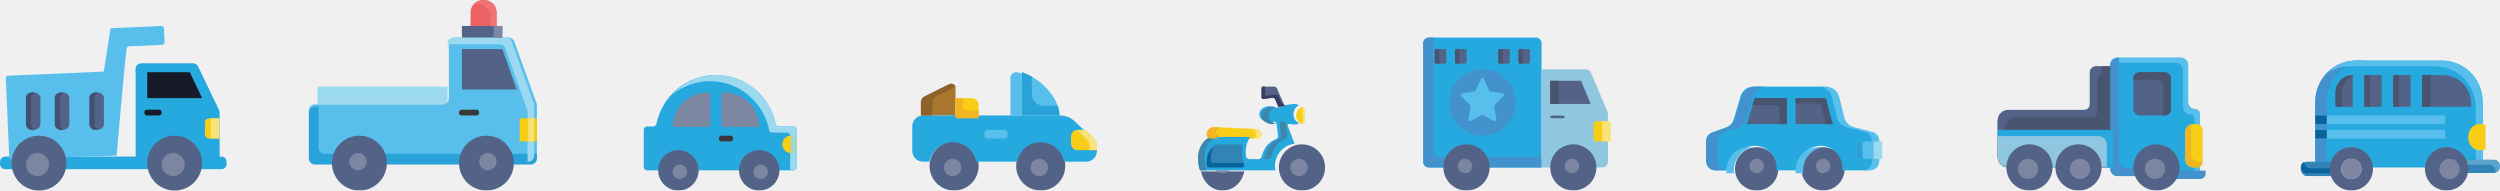
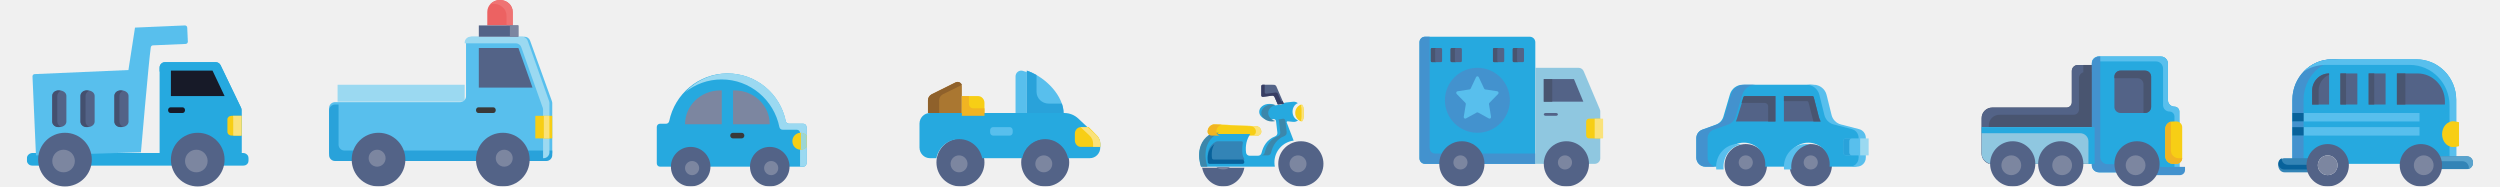
- <svg xmlns="http://www.w3.org/2000/svg" xmlns:xlink="http://www.w3.org/1999/xlink" width="866px" height="66px" viewBox="0 0 866 66" version="1.1">
+ <svg xmlns="http://www.w3.org/2000/svg" xmlns:xlink="http://www.w3.org/1999/xlink" width="885px" height="66px" viewBox="0 0 866 66" version="1.1">
  <defs>
    <polygon id="path-1" points="3.06387485e-15 4.691 3.06387485e-15 0.155 78.547 0.155 78.547 4.691 0 4.691" />
    <polygon id="path-3" points="17.963 0.278 17.963 4.936 0.39 4.936 0.39 0.278 17.963 0.278" />
    <polygon id="path-5" points="17.963 0.278 17.963 4.804 0.427 4.804 0.427 0.278 17.963 0.278" />
    <polygon id="path-7" points="0 66 866 66 866 0 0 0" />
  </defs>
  <g id="Page-1" stroke="none" stroke-width="1" fill="none" fill-rule="evenodd" opacity="0.964">
    <g id="3_WAITING-SCREEN" transform="translate(-69, -667)">
      <g id="Page-1" transform="translate(69, 667)">
        <g id="Group-3" transform="translate(0, 54)">
          <mask id="mask-2" fill="white">
            <use xlink:href="#path-1" />
          </mask>
          <g id="Clip-2" />
          <path d="M2.043,4.691 L76.504,4.691 C77.633,4.691 78.547,3.823 78.547,2.752 L78.547,2.094 C78.547,1.023 77.633,0.155 76.504,0.155 L2.043,0.155 C0.915,0.155 -0,1.023 -0,2.094 L-0,2.752 C-0,3.823 0.915,4.691 2.043,4.691" id="Fill-1" fill="#1FA7DF" mask="url(#mask-2)" />
        </g>
        <path d="M66.842,22 C67.588,22 68.267,22.425 68.588,23.093 L75.812,38.108 C75.936,38.367 76,38.649 76,38.935 L76,55 L47,55 L47,38.5 L47,23.919 C47,22.86 47.866,22 48.935,22 L66.842,22 Z" id="Fill-4" fill="#1FA7DF" />
        <path d="M73.558,42.265 C73.558,41.978 73.494,41.697 73.37,41.438 L66.147,26.423 C65.826,25.756 65.147,25.33 64.401,25.33 L47,25.33 L47,23.918 C47,22.86 47.867,22 48.935,22 L66.843,22 C67.589,22 68.268,22.425 68.589,23.093 L75.812,38.108 C75.936,38.366 76,38.649 76,38.934 L76,55 L73.558,55 L73.558,42.265 Z" id="Fill-6" fill="#1FA7DF" />
        <polygon id="Fill-8" fill="#101321" points="70 34 65.734 25 51 25 51 34" />
        <path d="M72.523,48 L76,48 L76,41 L72.428,41 C71.639,41 71,41.561 71,42.254 L71,46.662 C71,47.401 71.682,48 72.523,48" id="Fill-10" fill="#F8CD0D" />
        <path d="M73.061,41.394 C73.061,41.26 73.041,41.129 73,41 L76,41 L76,48 L73.061,48 L73.061,41.394 Z" id="Fill-12" fill="#FBE276" />
        <path d="M51,56.5 C51,61.746 55.253,66 60.5,66 C65.747,66 70,61.746 70,56.5 C70,51.253 65.747,47 60.5,47 C55.253,47 51,51.253 51,56.5" id="Fill-14" fill="#4E5E84" />
        <path d="M56,57 C56,59.21 57.791,61 60,61 C62.209,61 64,59.21 64,57 C64,54.791 62.209,53 60,53 C57.791,53 56,54.791 56,57" id="Fill-16" fill="#78839E" />
        <path d="M35.96,24.787 L38.292,9.771 L38.292,9.771 C38.292,9.77 38.292,9.769 38.293,9.769 L55.946,9.001 C56.387,8.982 56.761,9.321 56.78,9.76 L56.999,14.723 C57.018,15.161 56.676,15.532 56.235,15.551 C53.44,15.673 44.644,16.055 44.644,16.055 C44.263,16.072 43.946,16.355 43.888,16.729 C43.212,21.088 40.389,53.916 40.389,53.916 L3.232,55 L2.001,27.06 C1.982,26.621 2.323,26.251 2.765,26.231 L35.96,24.787 Z" id="Fill-18" fill="#53BEED" />
        <path d="M19,43.07 C19,44.136 20.119,45 21.5,45 C22.881,45 24,44.136 24,43.07 L24,33.929 C24,32.863 22.881,32 21.5,32 C20.119,32 19,32.863 19,33.929 L19,43.07 Z" id="Fill-20" fill="#4E5E84" />
        <path d="M9,43.07 C9,44.136 10.119,45 11.5,45 C12.881,45 14,44.136 14,43.07 L14,33.929 C14,32.863 12.881,32 11.5,32 C10.119,32 9,32.863 9,33.929 L9,43.07 Z" id="Fill-22" fill="#4E5E84" />
        <path d="M11.105,32 C11.426,32 11.728,32.067 12,32.184 C11.285,32.492 10.788,33.156 10.788,33.93 L10.788,43.07 C10.788,43.843 11.285,44.508 12,44.816 C11.728,44.932 11.426,45 11.105,45 C9.942,45 9,44.136 9,43.07 L9,33.93 C9,32.863 9.942,32 11.105,32" id="Fill-24" fill="#3E4B6B" />
        <path d="M21.106,32 C21.426,32 21.728,32.067 22,32.184 C21.285,32.492 20.789,33.156 20.789,33.93 L20.789,43.07 C20.789,43.843 21.285,44.508 22,44.816 C21.728,44.932 21.426,45 21.106,45 C19.943,45 19,44.136 19,43.07 L19,33.93 C19,32.863 19.943,32 21.106,32" id="Fill-26" fill="#3E4B6B" />
        <path d="M31,43.07 C31,44.136 32.12,45 33.501,45 C34.881,45 36,44.136 36,43.07 L36,33.929 C36,32.863 34.881,32 33.501,32 C32.12,32 31,32.863 31,33.929 L31,43.07 Z" id="Fill-28" fill="#4E5E84" />
        <path d="M33.106,32 C33.426,32 33.728,32.067 34,32.184 C33.285,32.492 32.789,33.156 32.789,33.93 L32.789,43.07 C32.789,43.843 33.285,44.508 34,44.816 C33.728,44.932 33.426,45 33.106,45 C31.943,45 31,44.136 31,43.07 L31,33.93 C31,32.863 31.943,32 33.106,32" id="Fill-30" fill="#3E4B6B" />
        <path d="M4,56.5 C4,61.746 8.254,66 13.5,66 C18.747,66 23,61.746 23,56.5 C23,51.253 18.747,47 13.5,47 C8.254,47 4,51.253 4,56.5" id="Fill-32" fill="#4E5E84" />
        <path d="M9,57 C9,59.21 10.791,61 13,61 C15.21,61 17,59.21 17,57 C17,54.791 15.21,53 13,53 C10.791,53 9,54.791 9,57" id="Fill-34" fill="#78839E" />
        <path d="M50.844,40 L55.156,40 C55.622,40 56,39.552 56,39.001 C56,38.447 55.622,38 55.156,38 L50.844,38 C50.378,38 50,38.447 50,39.001 C50,39.552 50.378,40 50.844,40" id="Fill-36" fill="#101321" />
        <path d="M802,58 L860,58 L860,35.331 C860,27.417 853.691,21 845.908,21 L816.092,21 C808.309,21 802,27.417 802,35.331 L802,58 Z" id="Fill-38" fill="#1FA7DF" />
        <path d="M816.033,21 L820,21 C812.249,21 805.966,27.416 805.966,35.331 L805.966,58 L802,58 L802,35.331 C802,27.416 808.283,21 816.033,21" id="Fill-40" fill="#3D8FCD" />
        <path d="M857.637,37.31 C857.637,29.395 851.327,22.978 843.543,22.978 L813.721,22.978 C810.87,22.978 808.218,23.839 806,25.318 C808.559,22.654 812.13,21 816.083,21 L845.905,21 C853.69,21 860,27.417 860,35.332 L860,58 L857.637,58 L857.637,37.31 Z" id="Fill-42" fill="#53BEED" />
        <path d="M797,58.5 C797,59.88 797.981,61 799.192,61 L811.808,61 C813.019,61 814,59.88 814,58.5 C814,57.119 813.019,56 811.808,56 L799.192,56 C797.981,56 797,57.119 797,58.5" id="Fill-44" fill="#2D81B4" />
        <path d="M798.243,56 C798.234,56.073 798.23,56.147 798.23,56.223 C798.23,57.385 799.213,58.328 800.423,58.328 L813.049,58.328 C813.39,58.328 813.712,58.251 814,58.118 C813.884,59.175 812.952,60 811.819,60 L799.194,60 C797.982,60 797,59.057 797,57.894 C797,57.059 797.508,56.34 798.243,56" id="Fill-46" fill="#005D98" />
        <g id="Group-50" transform="translate(848, 55)">
          <mask id="mask-4" fill="white">
            <use xlink:href="#path-3" />
          </mask>
          <g id="Clip-49" />
          <path d="M17.963,2.607 C17.963,3.893 16.949,4.936 15.697,4.936 L2.656,4.936 C1.404,4.936 0.39,3.893 0.39,2.607 C0.39,1.321 1.404,0.278 2.656,0.278 L15.697,0.278 C16.949,0.278 17.963,1.321 17.963,2.607" id="Fill-48" fill="#2D81B4" mask="url(#mask-4)" />
        </g>
        <g id="Group-53" transform="translate(848, 55)">
          <mask id="mask-6" fill="white">
            <use xlink:href="#path-5" />
          </mask>
          <g id="Clip-52" />
          <path d="M16.48,4.396 C16.48,3.11 15.465,2.067 14.214,2.067 L1.172,2.067 C0.91,2.067 0.66,2.115 0.427,2.198 C0.615,1.107 1.54,0.278 2.656,0.278 L15.697,0.278 C16.949,0.278 17.963,1.321 17.963,2.607 C17.963,3.624 17.328,4.487 16.443,4.804 C16.466,4.671 16.48,4.535 16.48,4.396" id="Fill-51" fill="#54A1CC" mask="url(#mask-6)" />
        </g>
        <path d="M839,37 L856,37 L856,35.911 C856,30.437 851.668,26 846.327,26 L839,26 L839,37 Z" id="Fill-54" fill="#4E5E84" />
        <mask id="mask-8" fill="white">
          <use xlink:href="#path-7" />
        </mask>
        <g id="Clip-57" />
        <polygon id="Fill-56" fill="#43506C" mask="url(#mask-8)" points="839 37 842 37 842 26 839 26" />
        <polygon id="Fill-58" fill="#4E5E84" mask="url(#mask-8)" points="829 37 835 37 835 26 829 26" />
        <polygon id="Fill-59" fill="#4E5E84" mask="url(#mask-8)" points="819 37 825 37 825 26 819 26" />
        <polygon id="Fill-60" fill="#43506C" mask="url(#mask-8)" points="819 37 821 37 821 26 819 26" />
        <polygon id="Fill-61" fill="#43506C" mask="url(#mask-8)" points="829 37 831 37 831 26 829 26" />
        <path d="M809,37 L815,37 L815,26 C811.686,26 809,28.737 809,32.111 L809,37 Z" id="Fill-62" fill="#4E5E84" mask="url(#mask-8)" />
        <path d="M815,26 L815,26.464 C812.824,27.381 811.294,29.564 811.294,32.111 L811.294,37 L809,37 L809,32.111 C809,28.736 811.686,26 815,26" id="Fill-63" fill="#43506C" mask="url(#mask-8)" />
        <path d="M860,43.264 L860,51.736 C859.606,51.906 859.181,52 858.738,52 C856.674,52 855,49.985 855,47.499 C855,45.015 856.674,43 858.738,43 C859.181,43 859.606,43.093 860,43.264" id="Fill-64" fill="#F8CD0D" mask="url(#mask-8)" />
        <path d="M858,51.885 L858,43.115 C858.385,43.041 858.785,43 859.196,43 C859.829,43 860.437,43.093 861,43.264 L861,51.736 C860.437,51.906 859.829,52 859.196,52 C858.785,52 858.385,51.96 858,51.885" id="Fill-65" fill="#F8CD0D" mask="url(#mask-8)" />
        <polygon id="Fill-66" fill="#53BEED" mask="url(#mask-8)" points="802 43 847 43 847 40 802 40" />
        <polygon id="Fill-67" fill="#005D98" mask="url(#mask-8)" points="802 43 806 43 806 40 802 40" />
        <polygon id="Fill-68" fill="#53BEED" mask="url(#mask-8)" points="802 48 847 48 847 45 802 45" />
        <polygon id="Fill-69" fill="#005D98" mask="url(#mask-8)" points="802 48 806 48 806 45 802 45" />
        <path d="M822,58.5 C822,62.642 818.642,66 814.5,66 C810.357,66 807,62.642 807,58.5 C807,54.358 810.357,51 814.5,51 C818.642,51 822,54.358 822,58.5" id="Fill-70" fill="#4E5E84" mask="url(#mask-8)" />
        <path d="M818,58.5 C818,60.433 816.433,62 814.5,62 C812.567,62 811,60.433 811,58.5 C811,56.567 812.567,55 814.5,55 C816.433,55 818,56.567 818,58.5" id="Fill-71" fill="#F5F5F5" mask="url(#mask-8)" />
        <path d="M818,58.5 C818,60.433 816.433,62 814.5,62 C812.567,62 811,60.433 811,58.5 C811,56.567 812.567,55 814.5,55 C816.433,55 818,56.567 818,58.5" id="Fill-72" fill="#78839E" mask="url(#mask-8)" />
        <path d="M840,58.5 C840,62.642 843.358,66 847.5,66 C851.642,66 855,62.642 855,58.5 C855,54.358 851.642,51 847.5,51 C843.358,51 840,54.358 840,58.5" id="Fill-73" fill="#4E5E84" mask="url(#mask-8)" />
        <path d="M845,58.5 C845,60.433 846.567,62 848.5,62 C850.433,62 852,60.433 852,58.5 C852,56.567 850.433,55 848.5,55 C846.567,55 845,56.567 845,58.5" id="Fill-74" fill="#78839E" mask="url(#mask-8)" />
        <polygon id="Fill-75" fill="#98D9F2" mask="url(#mask-8)" points="110 36 155 36 155 30 110 30" />
        <path d="M153.369,36.154 C154.53,36.154 155.472,35.228 155.472,34.086 L155.472,15.068 C155.472,13.926 156.414,13 157.575,13 L176.166,13 C177.056,13 177.851,13.552 178.148,14.377 L185.879,35.819 C185.959,36.041 186,36.274 186,36.509 L186,53.932 C186,55.074 185.058,56 183.897,56 L109.103,56 C107.942,56 107,55.074 107,53.932 L107,38.222 C107,37.08 107.942,36.154 109.103,36.154 L153.369,36.154 Z" id="Fill-76" fill="#53BEED" mask="url(#mask-8)" />
        <path d="M109.103,37 L110.351,37 L110.351,51.211 C110.351,52.362 111.293,53.295 112.454,53.295 L186,53.295 L186,54.916 C186,56.067 185.058,57 183.896,57 L109.103,57 C107.942,57 107,56.067 107,54.916 L107,39.084 C107,37.933 107.942,37 109.103,37" id="Fill-77" fill="#22A0DA" mask="url(#mask-8)" />
        <path d="M182.748,38.839 C182.748,38.605 182.708,38.37 182.63,38.149 L175.032,16.707 C174.74,15.882 173.96,15.33 173.084,15.33 L155,15.33 L155,15.068 C155,13.926 155.925,13 157.067,13 L175.336,13 C176.211,13 176.992,13.552 177.283,14.377 L184.881,35.819 C184.959,36.041 185,36.274 185,36.509 L185,53.932 C185,55.074 184.075,56 182.933,56 L182.748,56 L182.748,38.839 Z" id="Fill-78" fill="#98D9F2" mask="url(#mask-8)" />
        <polygon id="Fill-79" fill="#4E5E84" mask="url(#mask-8)" points="179 31 174.028 17 160 17 160 31" />
        <path d="M159,56.5 C159,61.746 163.253,66 168.5,66 C173.747,66 178,61.746 178,56.5 C178,51.253 173.747,47 168.5,47 C163.253,47 159,51.253 159,56.5" id="Fill-80" fill="#4E5E84" mask="url(#mask-8)" />
        <path d="M115,56.5 C115,61.746 119.253,66 124.5,66 C129.747,66 134,61.746 134,56.5 C134,51.253 129.747,47 124.5,47 C119.253,47 115,51.253 115,56.5" id="Fill-81" fill="#4E5E84" mask="url(#mask-8)" />
        <path d="M166,56 C166,57.656 167.343,59 169,59 C170.657,59 172,57.656 172,56 C172,54.344 170.657,53 169,53 C167.343,53 166,54.344 166,56" id="Fill-82" fill="#78839E" mask="url(#mask-8)" />
        <path d="M121,56 C121,57.656 122.343,59 124,59 C125.657,59 127,57.656 127,56 C127,54.344 125.657,53 124,53 C122.343,53 121,54.344 121,56" id="Fill-83" fill="#78839E" mask="url(#mask-8)" />
        <polygon id="Fill-84" fill="#F8CD0D" mask="url(#mask-8)" points="180 49 186 49 186 41 180 41" />
        <polygon id="Fill-85" fill="#FBE276" mask="url(#mask-8)" points="183 49 185 49 185 41 183 41" />
        <path d="M159.831,40 L165.17,40 C165.628,40 166,39.552 166,39 C166,38.448 165.628,38 165.17,38 L159.831,38 C159.372,38 159,38.448 159,39 C159,39.552 159.372,40 159.831,40" id="Fill-86" fill="#333333" mask="url(#mask-8)" />
        <path d="M163,9 L172,9 L172,4.187 C172,1.875 170.003,0 167.54,0 L167.46,0 C164.997,0 163,1.875 163,4.187 L163,9 Z" id="Fill-87" fill="#EC5D5D" mask="url(#mask-8)" />
        <path d="M169.807,5.56 C169.807,3.247 167.81,1.372 165.346,1.372 L165.267,1.372 C164.826,1.372 164.402,1.433 164,1.544 C164.818,0.603 166.063,0 167.46,0 L167.539,0 C170.003,0 172,1.875 172,4.188 L172,9 L169.807,9 L169.807,5.56 Z" id="Fill-88" fill="#EF6F6F" mask="url(#mask-8)" />
        <polygon id="Fill-89" fill="#4E5E84" mask="url(#mask-8)" points="160 13 174 13 174 9 160 9" />
        <polygon id="Fill-90" fill="#78839E" mask="url(#mask-8)" points="171 13 174 13 174 9 171 9" />
        <path d="M226.28,43.802 C226.822,43.802 227.287,43.419 227.396,42.886 C229.365,33.247 237.849,26 248.018,26 C258.188,26 266.672,33.247 268.64,42.886 C268.749,43.418 269.215,43.802 269.757,43.802 L274.859,43.802 C275.489,43.802 276,44.316 276,44.95 L276,57.853 C276,58.486 275.489,59 274.859,59 L224.141,59 C223.51,59 223,58.486 223,57.853 L223,44.95 C223,44.316 223.51,43.802 224.141,43.802 L226.28,43.802 Z" id="Fill-91" fill="#1FA7DF" mask="url(#mask-8)" />
        <path d="M273.718,47.068 C273.718,46.435 273.212,45.92 272.586,45.92 L267.522,45.92 C266.986,45.92 266.523,45.537 266.414,45.004 C264.461,35.367 256.043,28.119 245.95,28.119 C241.058,28.119 236.561,29.826 233,32.68 C236.811,28.569 242.225,26 248.232,26 C258.324,26 266.744,33.248 268.697,42.885 C268.805,43.418 269.267,43.802 269.805,43.802 L274.868,43.802 C275.493,43.802 276,44.316 276,44.949 L276,57.854 C276,58.486 275.493,59 274.868,59 L273.718,59 L273.718,47.068 Z" id="Fill-92" fill="#98D9F2" mask="url(#mask-8)" />
        <path d="M250,44 L263,44 C263,37.373 257.426,32 250.55,32 L250,32 L250,44 Z" id="Fill-93" fill="#78839E" mask="url(#mask-8)" />
        <path d="M246,44 L233,44 C233,37.373 238.574,32 245.45,32 L246,32 L246,44 Z" id="Fill-94" fill="#78839E" mask="url(#mask-8)" />
        <path d="M256,59 C256,62.866 259.135,66 263,66 C266.866,66 270,62.866 270,59 C270,55.134 266.866,52 263,52 C259.135,52 256,55.134 256,59" id="Fill-95" fill="#4E5E84" mask="url(#mask-8)" />
        <path d="M242,59 C242,62.866 238.866,66 235,66 C231.135,66 228,62.866 228,59 C228,55.134 231.135,52 235,52 C238.866,52 242,55.134 242,59" id="Fill-96" fill="#4E5E84" mask="url(#mask-8)" />
        <path d="M261,59.5 C261,60.882 262.119,62 263.5,62 C264.881,62 266,60.882 266,59.5 C266,58.119 264.881,57 263.5,57 C262.119,57 261,58.119 261,59.5" id="Fill-97" fill="#78839E" mask="url(#mask-8)" />
        <path d="M238,59.5 C238,60.882 236.881,62 235.5,62 C234.12,62 233,60.882 233,59.5 C233,58.119 234.12,57 235.5,57 C236.881,57 238,58.119 238,59.5" id="Fill-98" fill="#78839E" mask="url(#mask-8)" />
        <path d="M249.975,49 L253.025,49 C253.564,49 254,48.552 254,48 C254,47.448 253.564,47 253.025,47 L249.975,47 C249.437,47 249,47.448 249,48 C249,48.552 249.437,49 249.975,49" id="Fill-99" fill="#333333" mask="url(#mask-8)" />
        <path d="M276,47.933 L276,52.067 C275.471,52.641 274.727,53 273.901,53 C272.298,53 271,51.656 271,50 C271,48.343 272.298,47 273.901,47 C274.727,47 275.471,47.359 276,47.933" id="Fill-100" fill="#F8CD0D" mask="url(#mask-8)" />
        <path d="M274,52.998 L274,47.002 C274.012,47.002 274.024,47 274.037,47 C274.81,47 275.506,47.359 276,47.933 L276,52.067 C275.506,52.641 274.81,53 274.037,53 C274.024,53 274.012,52.998 274,52.998" id="Fill-101" fill="#98D6D3" mask="url(#mask-8)" />
        <path d="M493,56.043 C493,57.124 493.882,58 494.97,58 L534,58 L534,14.957 C534,13.876 533.118,13 532.029,13 L494.97,13 C493.882,13 493,13.876 493,14.957 L493,56.043 Z" id="Fill-102" fill="#1FA7DF" mask="url(#mask-8)" />
        <path d="M494.971,13 L496.596,13 L496.596,52.403 C496.596,53.485 497.479,54.36 498.568,54.36 L534,54.36 L534,58 L494.971,58 C493.882,58 493,57.123 493,56.042 L493,14.958 C493,13.876 493.882,13 494.971,13" id="Fill-103" fill="#3D8FCD" mask="url(#mask-8)" />
        <path d="M549.332,24 C550.108,24 550.809,24.47 551.117,25.197 L556.84,38.71 C556.946,38.958 557,39.225 557,39.495 L557,56.018 C557,57.113 556.129,58 555.055,58 L534,58 L534,39.086 L534,24 L549.332,24 Z" id="Fill-104" fill="#8CC6E0" mask="url(#mask-8)" />
        <polygon id="Fill-105" fill="#4E5E84" mask="url(#mask-8)" points="551 36 547.688 28 537 28 537 36" />
        <polygon id="Fill-106" fill="#43506C" mask="url(#mask-8)" points="537 36 540 36 540 28 537 28" />
        <path d="M537,58 C537,62.418 540.582,66 545,66 C549.418,66 553,62.418 553,58 C553,53.582 549.418,50 545,50 C540.582,50 537,53.582 537,58" id="Fill-107" fill="#4E5E84" mask="url(#mask-8)" />
        <path d="M500,58 C500,62.418 503.581,66 508,66 C512.418,66 516,62.418 516,58 C516,53.582 512.418,50 508,50 C503.581,50 500,53.582 500,58" id="Fill-108" fill="#4E5E84" mask="url(#mask-8)" />
        <path d="M542,57.5 C542,58.88 543.119,60 544.5,60 C545.881,60 547,58.88 547,57.5 C547,56.119 545.881,55 544.5,55 C543.119,55 542,56.119 542,57.5" id="Fill-109" fill="#78839E" mask="url(#mask-8)" />
        <path d="M505,57.5 C505,58.88 506.119,60 507.5,60 C508.88,60 510,58.88 510,57.5 C510,56.119 508.88,55 507.5,55 C506.119,55 505,56.119 505,57.5" id="Fill-110" fill="#78839E" mask="url(#mask-8)" />
        <path d="M502,35.5 C502,41.851 507.149,47 513.5,47 C519.851,47 525,41.851 525,35.5 C525,29.149 519.851,24 513.5,24 C507.149,24 502,29.149 502,35.5" id="Fill-111" fill="#3D8FCD" mask="url(#mask-8)" />
        <path d="M513.976,27.309 C513.887,27.12 513.701,27 513.5,27 C513.299,27 513.113,27.12 513.024,27.309 L511.117,31.357 C511.04,31.521 510.891,31.635 510.718,31.661 L506.455,32.311 C506.254,32.342 506.089,32.488 506.026,32.689 C505.963,32.89 506.016,33.112 506.161,33.259 L509.246,36.409 C509.371,36.537 509.428,36.722 509.398,36.901 L508.671,41.35 C508.636,41.558 508.718,41.769 508.881,41.893 C509.044,42.018 509.261,42.035 509.44,41.936 L513.253,39.836 C513.407,39.751 513.593,39.75 513.747,39.836 L517.56,41.936 C517.739,42.035 517.956,42.018 518.119,41.893 C518.283,41.769 518.365,41.559 518.33,41.35 L517.602,36.901 C517.573,36.722 517.63,36.537 517.755,36.409 L520.839,33.259 C520.984,33.112 521.037,32.89 520.974,32.689 C520.911,32.488 520.745,32.342 520.545,32.311 L516.282,31.661 C516.109,31.635 515.96,31.521 515.882,31.357 L513.976,27.309 Z" id="Fill-112" fill="#53BEED" mask="url(#mask-8)" />
        <path d="M526,21.591 C526,21.817 526.196,22 526.439,22 L529.561,22 C529.804,22 530,21.817 530,21.591 L530,17.409 C530,17.183 529.804,17 529.561,17 L526.439,17 C526.196,17 526,17.183 526,17.409 L526,21.591 Z" id="Fill-113" fill="#4E5E84" mask="url(#mask-8)" />
        <path d="M519,21.591 C519,21.817 519.196,22 519.439,22 L522.561,22 C522.804,22 523,21.817 523,21.591 L523,17.409 C523,17.183 522.804,17 522.561,17 L519.439,17 C519.196,17 519,17.183 519,17.409 L519,21.591 Z" id="Fill-114" fill="#4E5E84" mask="url(#mask-8)" />
        <path d="M501,21.591 C501,21.817 500.804,22 500.561,22 L497.439,22 C497.196,22 497,21.817 497,21.591 L497,17.409 C497,17.183 497.196,17 497.439,17 L500.561,17 C500.804,17 501,17.183 501,17.409 L501,21.591 Z" id="Fill-115" fill="#4E5E84" mask="url(#mask-8)" />
        <path d="M497.459,17 L499,17 C498.746,17 498.54,17.183 498.54,17.409 L498.54,21.591 C498.54,21.817 498.746,22 499,22 L497.459,22 C497.206,22 497,21.817 497,21.591 L497,17.409 C497,17.183 497.206,17 497.459,17" id="Fill-116" fill="#43506C" mask="url(#mask-8)" />
        <path d="M508,21.591 C508,21.817 507.804,22 507.561,22 L504.439,22 C504.196,22 504,21.817 504,21.591 L504,17.409 C504,17.183 504.196,17 504.439,17 L507.561,17 C507.804,17 508,17.183 508,17.409 L508,21.591 Z" id="Fill-117" fill="#4E5E84" mask="url(#mask-8)" />
        <path d="M504.46,17 L506,17 C505.747,17 505.54,17.183 505.54,17.409 L505.54,21.591 C505.54,21.817 505.747,22 506,22 L504.46,22 C504.206,22 504,21.817 504,21.591 L504,17.409 C504,17.183 504.206,17 504.46,17" id="Fill-118" fill="#43506C" mask="url(#mask-8)" />
        <path d="M519.459,17 L521,17 C520.746,17 520.54,17.183 520.54,17.409 L520.54,21.591 C520.54,21.817 520.746,22 521,22 L519.459,22 C519.205,22 519,21.817 519,21.591 L519,17.409 C519,17.183 519.205,17 519.459,17" id="Fill-119" fill="#43506C" mask="url(#mask-8)" />
        <path d="M526.46,17 L528,17 C527.746,17 527.54,17.183 527.54,17.409 L527.54,21.591 C527.54,21.817 527.746,22 528,22 L526.46,22 C526.206,22 526,21.817 526,21.591 L526,17.409 C526,17.183 526.206,17 526.46,17" id="Fill-120" fill="#43506C" mask="url(#mask-8)" />
        <path d="M552,47.936 C552,48.523 552.467,49 553.044,49 L557,49 L557,42 L553.044,42 C552.467,42 552,42.476 552,43.064 L552,47.936 Z" id="Fill-121" fill="#F8CD0D" mask="url(#mask-8)" />
        <path d="M555.018,42.223 C555.018,42.147 555.01,42.073 555,42 L558,42 L558,49 L555.018,49 L555.018,42.223 Z" id="Fill-122" fill="#FBE276" mask="url(#mask-8)" />
        <path d="M537.691,41 L541.309,41 C541.69,41 542,40.776 542,40.5 C542,40.224 541.69,40 541.309,40 L537.691,40 C537.309,40 537,40.224 537,40.5 C537,40.776 537.309,41 537.691,41" id="Fill-123" fill="#4E5E84" mask="url(#mask-8)" />
        <path d="M449,39.99 C449,38.58 449.896,37.389 451.128,37 C451.146,37.014 451.164,37.027 451.183,37.041 C451.703,37.45 452,38.032 452,38.643 L452,41.41 C452,42.014 451.708,42.591 451.198,43 C449.93,42.634 449,41.426 449,39.99" id="Fill-124" fill="#F8CD0D" mask="url(#mask-8)" />
        <path d="M418,46.575 C418,47.362 418.61,48 419.362,48 L435.659,48 C436.4,48 437,47.371 437,46.597 C437,45.571 436.228,44.727 435.248,44.681 L420.571,44.003 C419.9,43.971 419.245,44.229 418.76,44.715 C418.274,45.2 418,45.873 418,46.575" id="Fill-125" fill="#F8CD0D" mask="url(#mask-8)" />
        <path d="M443,58 C443,62.419 446.582,66 451,66 C455.419,66 459,62.419 459,58 C459,53.581 455.419,50 451,50 C446.582,50 443,53.581 443,58" id="Fill-126" fill="#4E5E84" mask="url(#mask-8)" />
        <path d="M447,58 C447,59.657 448.343,61 450,61 C451.657,61 453,59.657 453,58 C453,56.343 451.657,55 450,55 C448.343,55 447,56.343 447,58" id="Fill-127" fill="#78839E" mask="url(#mask-8)" />
        <path d="M416.119,59.375 L431,59.375 C430.302,63.154 427.223,66 423.53,66 C419.717,66 416.558,62.964 416,59 C416.071,59.241 416.119,59.375 416.119,59.375" id="Fill-128" fill="#4E5E84" mask="url(#mask-8)" />
        <path d="M426,59 C425.501,59.598 424.568,60 423.5,60 C422.432,60 421.499,59.598 421,59 L426,59 Z" id="Fill-129" fill="#78839E" mask="url(#mask-8)" />
        <path d="M419.86,47.429 L433.095,47.429 C431.805,49.323 431.304,51.527 431.609,54.031 C431.685,54.656 432.215,55.127 432.843,55.127 L435.873,55.127 C436.452,55.127 436.952,54.728 437.084,54.163 C437.645,51.752 439.068,49.339 441.891,48.275 C442.426,48.073 442.755,47.533 442.689,46.966 L442.214,42.862 C442.185,42.62 442.05,42.402 441.844,42.27 C441.639,42.137 441.385,42.103 441.153,42.178 C440.74,42.31 440.288,42.384 439.814,42.384 C437.85,42.384 436.257,41.128 436.257,39.58 C436.257,38.032 437.85,36.777 439.814,36.777 C440.588,36.777 441.304,36.972 441.887,37.302 L443.977,37.049 C444.513,36.625 445.169,36.344 445.892,36.267 L448.3,36.012 C448.893,35.949 449.484,36.133 449.938,36.518 C448.851,36.912 448.06,38.116 448.06,39.542 C448.06,40.995 448.881,42.218 450,42.588 C449.995,42.592 449.991,42.597 449.986,42.6 C449.528,43.014 448.914,43.213 448.3,43.148 L446.351,42.942 C446.235,42.929 446.121,42.978 446.051,43.071 C445.98,43.163 445.962,43.286 446.004,43.395 L448.453,49.78 C444.619,50.241 441.646,53.508 441.646,57.471 C441.646,57.995 441.699,58.506 441.798,59 L437.041,59 L433.095,59 L415.685,59 C415.685,59 412.501,50.845 419.86,47.429" id="Fill-130" fill="#1FA7DF" mask="url(#mask-8)" />
        <path d="M441.688,34.349 C441.545,34.017 441.171,33.818 440.785,33.868 L437.602,34.286 C437.285,34.328 437,34.101 437,33.806 L437,30.486 C437,30.218 437.236,30.001 437.527,30.001 C441.367,30.001 441.088,29.996 441.211,30.012 C441.684,29.948 442.16,30.187 442.344,30.613 L445,36.759 L442.834,37 L441.688,34.349 Z" id="Fill-131" fill="#4E5E84" mask="url(#mask-8)" />
        <path d="M418.671,57 C418.37,57 418.116,56.782 418.077,56.488 C418.016,56.006 417.981,55.467 418.011,54.907 C418.116,52.848 419.002,51.321 420.713,50.267 C420.996,50.092 421.324,50 421.659,50 L429.959,50 C430.115,50 430.262,50.068 430.361,50.185 C430.46,50.303 430.5,50.458 430.471,50.607 C430.222,51.871 430.184,53.206 430.359,54.604 C430.426,55.152 430.619,55.659 430.906,56.099 C431.024,56.279 431.031,56.508 430.926,56.695 C430.822,56.883 430.62,57 430.402,57 L418.671,57 Z" id="Fill-132" fill="#2D81B4" mask="url(#mask-8)" />
        <path d="M438.193,54.036 C438.747,51.622 440.149,49.206 442.931,48.142 C443.457,47.94 443.782,47.399 443.717,46.831 L443.249,42.724 C443.227,42.54 443.145,42.371 443.019,42.242 C443.065,42.243 443.111,42.245 443.158,42.245 C443.625,42.245 444.07,42.172 444.477,42.039 C444.706,41.964 444.956,41.998 445.159,42.131 C445.361,42.263 445.494,42.481 445.523,42.724 L445.992,46.831 C446.056,47.399 445.731,47.94 445.205,48.142 C442.423,49.206 441.021,51.622 440.468,54.036 C440.338,54.601 439.844,55 439.274,55 L437,55 C437.571,55 438.064,54.601 438.193,54.036" id="Fill-133" fill="#3684A9" mask="url(#mask-8)" />
        <path d="M439.45,40 C439.45,41.316 440.517,42.433 442,42.837 C441.617,42.943 441.205,43 440.776,43 C438.69,43 437,41.656 437,40 C437,38.344 438.69,37 440.776,37 C441.204,37 441.616,37.058 441.999,37.163 C440.516,37.568 439.45,38.685 439.45,40" id="Fill-134" fill="#3684A9" mask="url(#mask-8)" />
        <path d="M419.746,47 L422,47 C414.813,50.543 417.924,59 417.924,59 L415.669,59 C415.669,59 412.559,50.543 419.746,47" id="Fill-135" fill="#3684A9" mask="url(#mask-8)" />
        <path d="M418.818,44.715 C419.341,44.229 420.045,43.971 420.767,44.003 L423,44.098 C422.588,44.212 422.206,44.421 421.891,44.715 C421.369,45.2 421.072,45.873 421.072,46.576 C421.072,47.362 421.729,48 422.538,48 L419.465,48 C418.655,48 418,47.362 418,46.576 C418,45.873 418.295,45.2 418.818,44.715" id="Fill-136" fill="#F2B21B" mask="url(#mask-8)" />
        <path d="M435.099,46.597 C435.099,45.571 434.33,44.726 433.354,44.681 L420,44.061 C420.207,44.013 420.422,43.992 420.638,44.003 L435.255,44.681 C436.231,44.726 437,45.571 437,46.597 C437,47.371 436.402,48 435.665,48 L433.763,48 C434.501,48 435.099,47.371 435.099,46.597" id="Fill-137" fill="#FBE276" mask="url(#mask-8)" />
        <path d="M437.528,30 L438.207,30 L438.207,32.696 C438.207,32.992 438.491,33.219 438.809,33.177 L441.992,32.759 C442.378,32.708 442.751,32.906 442.895,33.24 L444.041,35.89 L444.598,35.828 L445,36.758 L442.834,37 L441.688,34.349 C441.545,34.016 441.171,33.817 440.785,33.868 L437.602,34.286 C437.285,34.328 437,34.101 437,33.806 L437,30.485 C437,30.217 437.236,30 437.528,30" id="Fill-138" fill="#31375E" mask="url(#mask-8)" />
        <path d="M418.01,55.762 C418.109,53.686 418.905,52.118 420.429,51 C419.848,51.899 419.531,52.972 419.47,54.233 C419.441,54.832 419.475,55.408 419.537,55.923 C419.575,56.237 419.829,56.47 420.13,56.47 L430.622,56.47 C430.701,56.669 430.797,56.858 430.906,57.037 C431.024,57.229 431.031,57.474 430.927,57.674 C430.822,57.875 430.621,58 430.402,58 L418.67,58 C418.369,58 418.116,57.767 418.078,57.453 C418.016,56.937 417.981,56.361 418.01,55.762" id="Fill-139" fill="#005D98" mask="url(#mask-8)" />
        <path d="M451.238,41.41 L451.238,38.643 C451.238,38.214 451.154,37.799 451,37.448 C451.15,37.253 451.319,37.099 451.5,37 C451.51,37.013 451.521,37.026 451.531,37.041 C451.829,37.45 452,38.032 452,38.643 L452,41.41 C452,42.015 451.833,42.591 451.54,43 C451.352,42.905 451.177,42.753 451.021,42.556 C451.161,42.216 451.238,41.82 451.238,41.41" id="Fill-140" fill="#FBE276" mask="url(#mask-8)" />
        <path d="M624,58.5 C624,62.642 627.358,66 631.5,66 C635.642,66 639,62.642 639,58.5 C639,54.358 635.642,51 631.5,51 C627.358,51 624,54.358 624,58.5" id="Fill-141" fill="#4E5E84" mask="url(#mask-8)" />
        <path d="M629,57.5 C629,58.881 630.119,60 631.5,60 C632.88,60 634,58.881 634,57.5 C634,56.119 632.88,55 631.5,55 C630.119,55 629,56.119 629,57.5" id="Fill-142" fill="#78839E" mask="url(#mask-8)" />
        <path d="M601,58.5 C601,62.642 604.359,66 608.5,66 C612.643,66 616,62.642 616,58.5 C616,54.358 612.643,51 608.5,51 C604.359,51 601,54.358 601,58.5" id="Fill-143" fill="#4E5E84" mask="url(#mask-8)" />
        <path d="M606,57.5 C606,58.881 607.119,60 608.5,60 C609.881,60 611,58.881 611,57.5 C611,56.119 609.881,55 608.5,55 C607.119,55 606,56.119 606,57.5" id="Fill-144" fill="#78839E" mask="url(#mask-8)" />
        <path d="M591,48.902 C591,47.562 591.83,46.366 593.077,45.907 L597.957,44.113 C599.228,43.647 600.203,42.6 600.587,41.291 L602.9,33.412 C603.494,31.389 605.335,30 607.426,30 L631.521,30 C633.687,30 635.576,31.489 636.101,33.61 L637.856,40.7 C638.264,42.346 639.534,43.632 641.162,44.051 L647.622,45.712 C649.021,46.072 650,47.343 650,48.8 L650,55.814 C650,57.573 648.586,59 646.843,59 L638.166,59 C638.196,58.719 638.214,58.435 638.214,58.146 C638.214,53.925 634.824,50.503 630.643,50.503 C626.463,50.503 623.073,53.925 623.073,58.146 C623.073,58.435 623.09,58.719 623.121,59 L615.378,59 C615.409,58.719 615.426,58.435 615.426,58.146 C615.426,53.925 612.037,50.503 607.855,50.503 C603.675,50.503 600.285,53.925 600.285,58.146 C600.285,58.435 600.302,58.719 600.333,59 L594.157,59 C592.414,59 591,57.573 591,55.814 L591,48.902 Z" id="Fill-145" fill="#1FA7DF" mask="url(#mask-8)" />
        <path d="M622,34 L632.01,34 C632.275,34 632.504,34.174 632.568,34.423 L634.323,41.236 C634.482,41.855 634.711,42.445 635,43 L622,43 L622,34 Z" id="Fill-146" fill="#4E5E84" mask="url(#mask-8)" />
        <path d="M619,43 L605,43 C605.158,42.667 605.293,42.324 605.402,41.971 L607.751,34.4 C607.824,34.164 608.055,34 608.312,34 L619,34 L619,43 Z" id="Fill-147" fill="#4E5E84" mask="url(#mask-8)" />
        <path d="M648.453,55.813 L648.453,48.8 C648.453,47.343 647.476,46.072 646.079,45.712 L639.627,44.051 C638.001,43.632 636.733,42.345 636.327,40.699 L634.574,33.61 C634.049,31.488 632.163,30 630,30 L632.547,30 C634.71,30 636.596,31.488 637.12,33.61 L638.874,40.699 C639.28,42.345 640.548,43.632 642.174,44.051 L648.625,45.712 C650.023,46.072 651,47.343 651,48.8 L651,55.813 C651,57.573 649.589,59 647.848,59 L645.301,59 C647.042,59 648.453,57.573 648.453,55.813" id="Fill-148" fill="#53BEED" mask="url(#mask-8)" />
        <path d="M605.703,51 C606.145,51 606.578,51.041 607,51.116 C603.363,51.765 600.594,55.089 600.594,59.095 C600.594,59.401 600.611,59.702 600.644,60 L598.048,60 C598.017,59.702 598,59.401 598,59.095 C598,54.624 601.448,51 605.703,51" id="Fill-149" fill="#53BEED" mask="url(#mask-8)" />
        <path d="M629.703,51 C630.145,51 630.578,51.041 631,51.116 C627.364,51.765 624.594,55.089 624.594,59.095 C624.594,59.401 624.612,59.702 624.644,60 L622.048,60 C622.017,59.702 622,59.401 622,59.095 C622,54.624 625.449,51 629.703,51" id="Fill-150" fill="#53BEED" mask="url(#mask-8)" />
        <path d="M650,55 L643.946,55 C643.424,55 643,54.551 643,53.997 L643,50.004 C643,49.449 643.424,49 643.946,49 L650,49 L650,55 Z" id="Fill-151" fill="#53BEED" mask="url(#mask-8)" />
        <path d="M616.428,37.61 C616.428,36.96 615.87,36.432 615.181,36.432 L607,36.432 L607.637,34.4 C607.711,34.164 607.944,34 608.203,34 L619,34 L619,43 L616.428,43 L616.428,37.61 Z" id="Fill-152" fill="#43506C" mask="url(#mask-8)" />
        <path d="M630.71,36.228 C630.645,35.979 630.417,35.805 630.152,35.805 L622,35.805 L622,34 L632.01,34 C632.275,34 632.504,34.174 632.568,34.423 L634.324,41.236 C634.482,41.854 634.711,42.445 635,43 L632.454,43 L630.71,36.228 Z" id="Fill-153" fill="#43506C" mask="url(#mask-8)" />
        <polygon id="Fill-154" fill="#98D9F2" mask="url(#mask-8)" points="649 55 652 55 652 49 649 49" />
        <path d="M643.85,49 L646,49 C645.53,49 645.15,49.449 645.15,50.004 L645.15,53.997 C645.15,54.551 645.53,55 646,55 L643.85,55 C643.381,55 643,54.551 643,53.997 L643,50.004 C643,49.449 643.381,49 643.85,49" id="Fill-155" fill="#22A0DA" mask="url(#mask-8)" />
        <path d="M591,48.902 C591,47.562 591.859,46.366 593.15,45.907 L598.199,44.113 C599.514,43.647 600.523,42.6 600.921,41.291 L603.314,33.412 C603.929,31.389 605.835,30 607.998,30 L612,30 C609.837,30 607.93,31.389 607.315,33.412 L604.923,41.291 C604.525,42.6 603.516,43.647 602.202,44.113 L597.151,45.907 C595.861,46.366 595.002,47.562 595.002,48.902 L595.002,55.814 C595.002,57.573 596.465,59 598.269,59 L594.267,59 C592.463,59 591,57.573 591,55.814 L591,48.902 Z" id="Fill-156" fill="#3D8FCD" mask="url(#mask-8)" />
        <path d="M319,40 L331,40 L331,30.514 C331,29.987 330.722,29.499 330.264,29.224 C329.809,28.948 329.239,28.926 328.76,29.164 L320.346,33.355 C319.52,33.766 319,34.597 319,35.506 L319,40 Z" id="Fill-157" fill="#A8732A" mask="url(#mask-8)" />
        <path d="M331,41 L339,41 L339,36.426 C339,35.086 337.973,34 336.706,34 L331,34 L331,41 Z" id="Fill-158" fill="#F8CD0D" mask="url(#mask-8)" />
        <path d="M367,40 L354,40 L354,25 C361.008,27.397 367,34.208 367,40" id="Fill-159" fill="#53BEED" mask="url(#mask-8)" />
        <path d="M350.764,25.437 C351.246,25.05 351.874,24.911 352.469,25.057 C352.984,25.184 353.495,25.341 354,25.523 L354,40 L350,40 L350,27.038 C350,26.413 350.283,25.823 350.764,25.437" id="Fill-160" fill="#53BEED" mask="url(#mask-8)" />
        <path d="M352,57.5 C352,62.194 355.806,66 360.5,66 C365.195,66 369,62.194 369,57.5 C369,52.806 365.195,49 360.5,49 C355.806,49 352,52.806 352,57.5" id="Fill-161" fill="#4E5E84" mask="url(#mask-8)" />
        <path d="M357,58 C357,59.657 358.343,61 360,61 C361.656,61 363,59.657 363,58 C363,56.343 361.656,55 360,55 C358.343,55 357,56.343 357,58" id="Fill-162" fill="#78839E" mask="url(#mask-8)" />
        <path d="M322,57.5 C322,62.194 325.806,66 330.5,66 C335.195,66 339,62.194 339,57.5 C339,52.806 335.195,49 330.5,49 C325.806,49 322,52.806 322,57.5" id="Fill-163" fill="#4E5E84" mask="url(#mask-8)" />
        <path d="M327,58 C327,59.657 328.343,61 330,61 C331.656,61 333,59.657 333,58 C333,56.343 331.656,55 330,55 C328.343,55 327,56.343 327,58" id="Fill-164" fill="#78839E" mask="url(#mask-8)" />
        <path d="M319.715,40 L367.252,40 C369.105,40 370.891,40.712 372.253,41.995 L378.804,48.165 C379.567,48.882 380,49.891 380,50.95 L380,52.211 C380,54.303 378.337,56 376.285,56 L368.569,56 C367.801,52.15 364.464,49.253 360.464,49.253 C356.463,49.253 353.126,52.15 352.358,56 L338.195,56 C337.427,52.15 334.09,49.253 330.089,49.253 C326.089,49.253 322.752,52.15 321.985,56 L319.715,56 C317.663,56 316,54.303 316,52.211 L316,43.79 C316,41.696 317.663,40 319.715,40" id="Fill-165" fill="#1FA7DF" mask="url(#mask-8)" />
        <path d="M341,46.846 C341,47.483 341.456,48 342.018,48 L347.982,48 C348.544,48 349,47.483 349,46.846 L349,46.153 C349,45.516 348.544,45 347.982,45 L342.018,45 C341.456,45 341,45.516 341,46.153 L341,46.846 Z" id="Fill-166" fill="#53BEED" mask="url(#mask-8)" />
        <path d="M373.12,52 C371.949,52 371,50.951 371,49.658 L371,47.342 C371,46.047 371.949,45 373.12,45 L375.917,45 L378.874,48.015 C379.592,48.747 380,49.776 380,50.856 L380,52 L373.12,52 Z" id="Fill-167" fill="#F8CD0D" mask="url(#mask-8)" />
        <path d="M357.438,26.566 L357.438,32.517 C357.438,34.814 359.365,36.676 361.741,36.676 L366.403,36.676 C366.79,37.796 367,38.916 367,40 L354,40 L354,25 C355.184,25.405 356.337,25.936 357.438,26.566" id="Fill-168" fill="#22A0DA" mask="url(#mask-8)" />
        <path d="M320.355,33.354 L328.824,29.164 C329.305,28.926 329.879,28.948 330.338,29.224 C330.658,29.415 330.888,29.71 331,30.049 L324.319,33.354 C323.488,33.765 322.964,34.597 322.964,35.506 L322.964,40 L319,40 L319,35.506 C319,34.597 319.524,33.765 320.355,33.354" id="Fill-169" fill="#8C5C24" mask="url(#mask-8)" />
        <path d="M333.508,34 L333.497,36.786 C333.494,37.642 334.147,38.338 334.956,38.341 L339,38.358 L339,41 L331,41 L331,34 L333.508,34 Z" id="Fill-170" fill="#F2B21B" mask="url(#mask-8)" />
        <path d="M376.227,48.015 L373,45 L375.544,45 L378.771,48.015 C379.555,48.747 380,49.776 380,50.856 L380,52 L377.456,52 L377.456,50.856 C377.456,49.776 377.011,48.747 376.227,48.015" id="Fill-171" fill="#FBE276" mask="url(#mask-8)" />
        <path d="M733.51,20 L755.454,20 C756.841,20 757.964,21.129 757.964,22.52 L757.964,35.462 C757.964,36.724 758.984,37.748 760.242,37.748 C761.213,37.748 762,38.538 762,39.512 L762,59.235 C762,60.21 761.213,61 760.242,61 L755.454,61 L751.53,61 L751.478,61 C752.24,59.966 752.692,58.688 752.692,57.303 C752.692,53.869 749.919,51.085 746.5,51.085 C743.08,51.085 740.307,53.869 740.307,57.303 C740.307,58.688 740.759,59.966 741.521,61 L733.51,61 C732.124,61 731,59.871 731,58.479 L731,22.52 C731,21.129 732.124,20 733.51,20" id="Fill-172" fill="#1FA7DF" mask="url(#mask-8)" />
        <path d="M739,37.86 C739,39.042 739.972,40 741.172,40 L749.829,40 C751.027,40 752,39.042 752,37.86 L752,27.14 C752,25.959 751.027,25 749.829,25 L741.172,25 C739.972,25 739,25.959 739,27.14 L739,37.86 Z" id="Fill-173" fill="#4E5E84" mask="url(#mask-8)" />
        <path d="M760.265,60.972 L760.265,41.249 C760.265,40.275 759.476,39.484 758.502,39.484 C757.24,39.484 756.218,38.461 756.218,37.198 L756.218,24.257 C756.218,22.865 755.09,21.736 753.699,21.736 L731.687,21.736 C731.448,21.736 731.218,21.771 731,21.833 C731.299,20.776 732.269,20 733.421,20 L755.434,20 C756.825,20 757.952,21.129 757.952,22.52 L757.952,35.462 C757.952,36.725 758.975,37.748 760.236,37.748 C761.21,37.748 762,38.539 762,39.513 L762,59.237 C762,60.202 761.225,60.985 760.264,61 C760.264,60.991 760.265,60.982 760.265,60.972" id="Fill-174" fill="#53BEED" mask="url(#mask-8)" />
        <path d="M757,55.31 C757,56.796 758.224,58 759.733,58 L760.935,58 C762.076,58 763,57.09 763,55.968 L763,45.032 C763,43.91 762.076,43 760.935,43 L759.733,43 C758.224,43 757,44.204 757,45.69 L757,55.31 Z" id="Fill-175" fill="#F8CD0D" mask="url(#mask-8)" />
        <path d="M695.779,38.048 L722.05,38.048 C723.084,38.048 723.922,37.224 723.922,36.206 L723.922,25.126 C723.922,23.952 724.889,23 726.081,23 L732,23 L732,58 L727.737,58 C727.737,54.544 724.891,51.744 721.382,51.744 C717.871,51.744 715.026,54.544 715.026,58 L709.085,58 C709.085,54.544 706.24,51.744 702.73,51.744 C699.22,51.744 696.375,54.544 696.375,58 L695.779,58 C693.692,58 692,56.335 692,54.28 L692,41.769 C692,39.714 693.692,38.048 695.779,38.048" id="Fill-176" fill="#43506C" mask="url(#mask-8)" />
        <path d="M695.779,38.116 L722.051,38.116 C723.084,38.116 723.922,37.288 723.922,36.266 L723.922,25.136 C723.922,23.956 724.889,23 726.081,23 L732,23 L732,25.505 L728.614,25.505 C727.422,25.505 726.454,26.461 726.454,27.64 L726.454,38.77 C726.454,39.792 725.617,40.621 724.583,40.621 L698.312,40.621 C696.225,40.621 694.533,42.294 694.533,44.357 L694.533,56.925 C694.533,57.299 694.589,57.659 694.692,58 C693.135,57.538 692,56.111 692,54.421 L692,41.853 C692,39.789 693.692,38.116 695.779,38.116" id="Fill-177" fill="#4E5E84" mask="url(#mask-8)" />
        <polygon id="Fill-178" fill="#43506C" mask="url(#mask-8)" points="728 58 731 58 731 23 728 23" />
        <path d="M732,58 L727.736,58 C727.736,54.55 724.891,51.753 721.381,51.753 C717.871,51.753 715.027,54.55 715.027,58 L709.085,58 C709.085,54.55 706.24,51.753 702.73,51.753 C699.22,51.753 696.375,54.55 696.375,58 L695.779,58 C693.692,58 692,56.337 692,54.285 L692,45 L732,45 L732,58 Z" id="Fill-179" fill="#8CC6E0" mask="url(#mask-8)" />
        <path d="M733.625,20 L733.999,20 L733.999,55.599 C733.999,56.991 735.173,58.12 736.623,58.12 L740.787,58.12 C740.933,59.189 741.363,60.173 742,61 L733.625,61 C732.175,61 731,59.871 731,58.479 L731,22.52 C731,21.129 732.175,20 733.625,20" id="Fill-180" fill="#3D8FCD" mask="url(#mask-8)" />
        <path d="M760.155,59.067 L764,59.067 L764,60.203 C764,61.195 763.177,62 762.162,62 L757.156,62 L753.053,62 L753,62 C753.604,57.394 753.06,59.617 760.155,59.067" id="Fill-181" fill="#3D8FCD" mask="url(#mask-8)" />
        <path d="M759.088,43 C759.038,43.205 759.008,43.419 759.008,43.639 L759.008,53.308 C759.008,54.802 760.233,56.013 761.742,56.013 L762.945,56.013 C762.963,56.013 762.982,56.011 763,56.011 C762.971,57.114 762.06,58 760.938,58 L759.734,58 C758.224,58 757,56.789 757,55.295 L757,45.625 C757,44.353 757.891,43.288 759.088,43" id="Fill-182" fill="#F2B21B" mask="url(#mask-8)" />
        <path d="M749.283,29.819 C749.283,28.637 748.311,27.678 747.112,27.678 L739,27.678 L739,27.14 C739,25.958 739.972,25 741.171,25 L749.829,25 C751.027,25 752,25.958 752,27.14 L752,37.86 C752,39.042 751.027,40 749.829,40 L749.283,40 L749.283,29.819 Z" id="Fill-183" fill="#43506C" mask="url(#mask-8)" />
        <path d="M698,55 C697.349,55.877 696.974,56.903 696.974,58 L696.296,58 C695.844,58 695.409,57.943 695,57.839 C695.593,56.649 696.653,55.653 698,55" id="Fill-184" fill="#1FA7DF" mask="url(#mask-8)" />
        <path d="M729.808,50.046 C729.808,48.449 728.492,47.155 726.868,47.155 L692,47.155 L692,45 L732,45 L732,58 L729.808,58 L729.808,50.046 Z" id="Fill-185" fill="#1FA7DF" mask="url(#mask-8)" />
        <path d="M716,55 C715.366,55.877 715.001,56.903 715.001,58 L713,58 C713.559,56.738 714.628,55.682 716,55" id="Fill-186" fill="#1FA7DF" mask="url(#mask-8)" />
        <path d="M739,58 C739,62.418 742.581,66 747,66 C751.418,66 755,62.418 755,58 C755,53.582 751.418,50 747,50 C742.581,50 739,53.582 739,58" id="Fill-187" fill="#4E5E84" mask="url(#mask-8)" />
        <path d="M743,58.5 C743,60.433 744.567,62 746.5,62 C748.433,62 750,60.433 750,58.5 C750,56.567 748.433,55 746.5,55 C744.567,55 743,56.567 743,58.5" id="Fill-188" fill="#78839E" mask="url(#mask-8)" />
        <path d="M712,58 C712,62.418 715.582,66 719.999,66 C724.418,66 728,62.418 728,58 C728,53.582 724.418,50 719.999,50 C715.582,50 712,53.582 712,58" id="Fill-189" fill="#4E5E84" mask="url(#mask-8)" />
        <path d="M717,58.5 C717,60.433 718.567,62 720.5,62 C722.433,62 724,60.433 724,58.5 C724,56.567 722.433,55 720.5,55 C718.567,55 717,56.567 717,58.5" id="Fill-190" fill="#78839E" mask="url(#mask-8)" />
        <path d="M695,58 C695,62.418 698.582,66 703,66 C707.418,66 711,62.418 711,58 C711,53.582 707.418,50 703,50 C698.582,50 695,53.582 695,58" id="Fill-191" fill="#4E5E84" mask="url(#mask-8)" />
        <path d="M699,58.5 C699,60.433 700.566,62 702.5,62 C704.433,62 706,60.433 706,58.5 C706,56.567 704.433,55 702.5,55 C700.566,55 699,56.567 699,58.5" id="Fill-192" fill="#78839E" mask="url(#mask-8)" />
      </g>
    </g>
  </g>
</svg>
